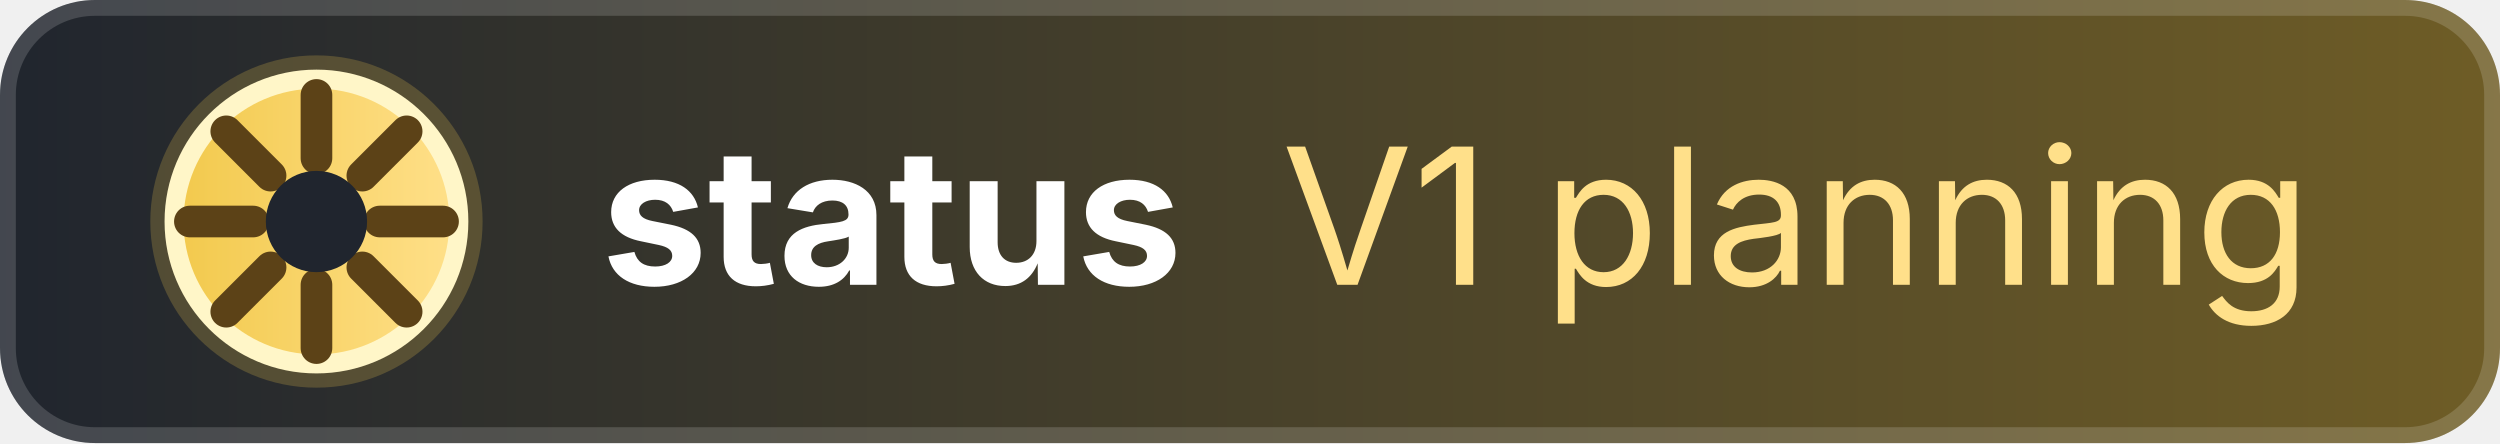
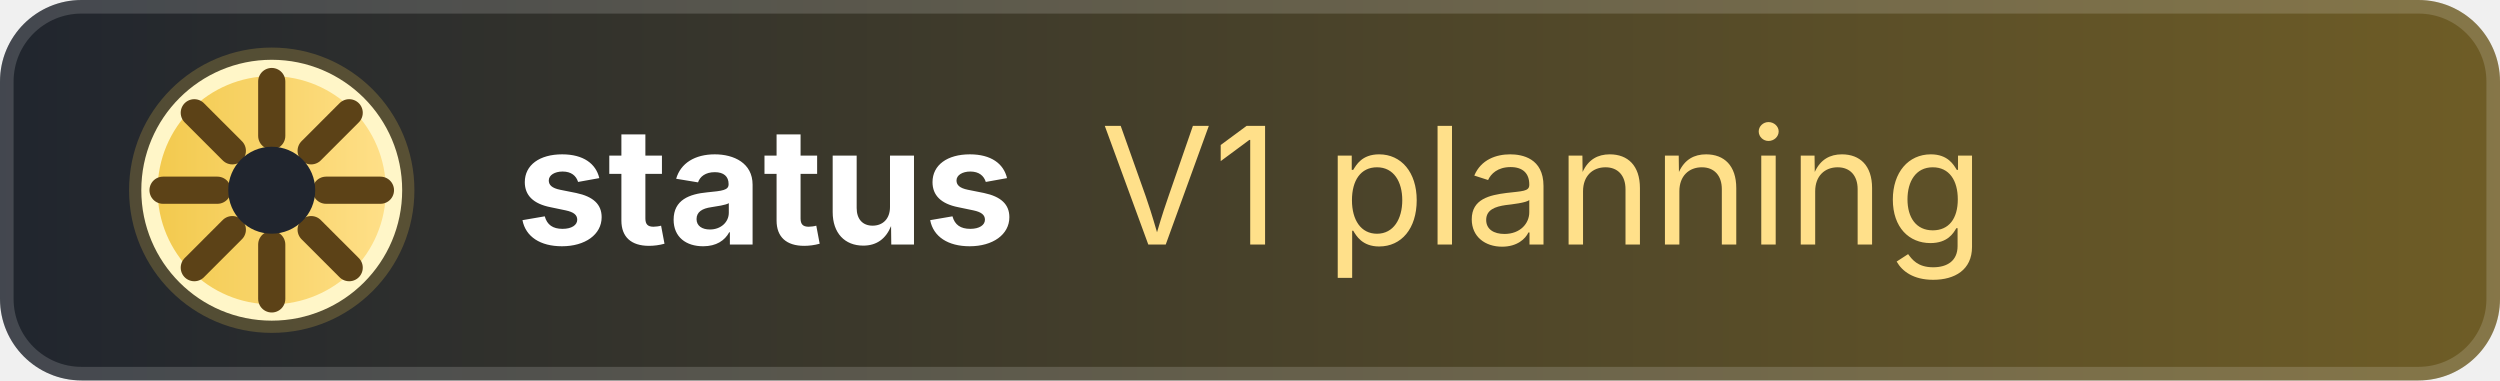
- <svg xmlns="http://www.w3.org/2000/svg" width="158" height="28" viewBox="0 0 158 28" role="img" aria-labelledby="title desc">
+ <svg xmlns="http://www.w3.org/2000/svg" width="184" height="28" viewBox="0 0 184 28" role="img" aria-labelledby="title desc">
  <defs>
    <linearGradient id="badgeBg" x1="0" x2="1">
      <stop offset="0%" stop-color="#20252e" />
      <stop offset="100%" stop-color="#6f5d26" />
    </linearGradient>
    <linearGradient id="chip" x1="0" x2="1">
      <stop offset="0%" stop-color="#f2c94c" />
      <stop offset="100%" stop-color="#ffe08a" />
    </linearGradient>
  </defs>
-   <rect width="158" height="28" rx="6" fill="url(#badgeBg)" />
-   <rect x="0.5" y="0.5" width="157" height="27" rx="5.5" fill="none" stroke="#ffffff" stroke-opacity="0.16" />
+   <rect width="184" height="28" rx="6" fill="url(#badgeBg)" />
+   <rect x="0.5" y="0.5" width="183" height="27" rx="5.5" fill="none" stroke="#ffffff" stroke-opacity="0.16" />
  <g transform="translate(20 14)">
    <circle r="10.5" fill="#f2c94c" opacity="0.22">
      <animate attributeName="r" values="9.5;12;9.5" dur="2.4s" repeatCount="indefinite" />
      <animate attributeName="opacity" values="0.15;0.42;0.15" dur="2.4s" repeatCount="indefinite" />
    </circle>
    <circle r="9" fill="url(#chip)" stroke="#fff6c8" stroke-width="1.2" />
    <g stroke="#5c4217" stroke-width="2" stroke-linecap="round">
      <path d="M0 -8v4M0 4v4M-8 0h4M4 0h4" />
      <path d="M-5.7 -5.7l2.8 2.8M2.9 2.9l2.8 2.8M5.7 -5.7L2.9 -2.9M-2.9 2.9l-2.8 2.8" />
      <animateTransform attributeName="transform" type="rotate" from="0" to="360" dur="6s" repeatCount="indefinite" />
    </g>
    <circle r="3.2" fill="#20252e" />
  </g>
  <text x="38" y="18" font-family="Inter,Arial,sans-serif" font-size="12" font-weight="700" fill="#ffffff">status</text>
  <text x="81" y="18" font-family="Inter,Arial,sans-serif" font-size="12" fill="#ffe08a">V1 planning</text>
</svg>
